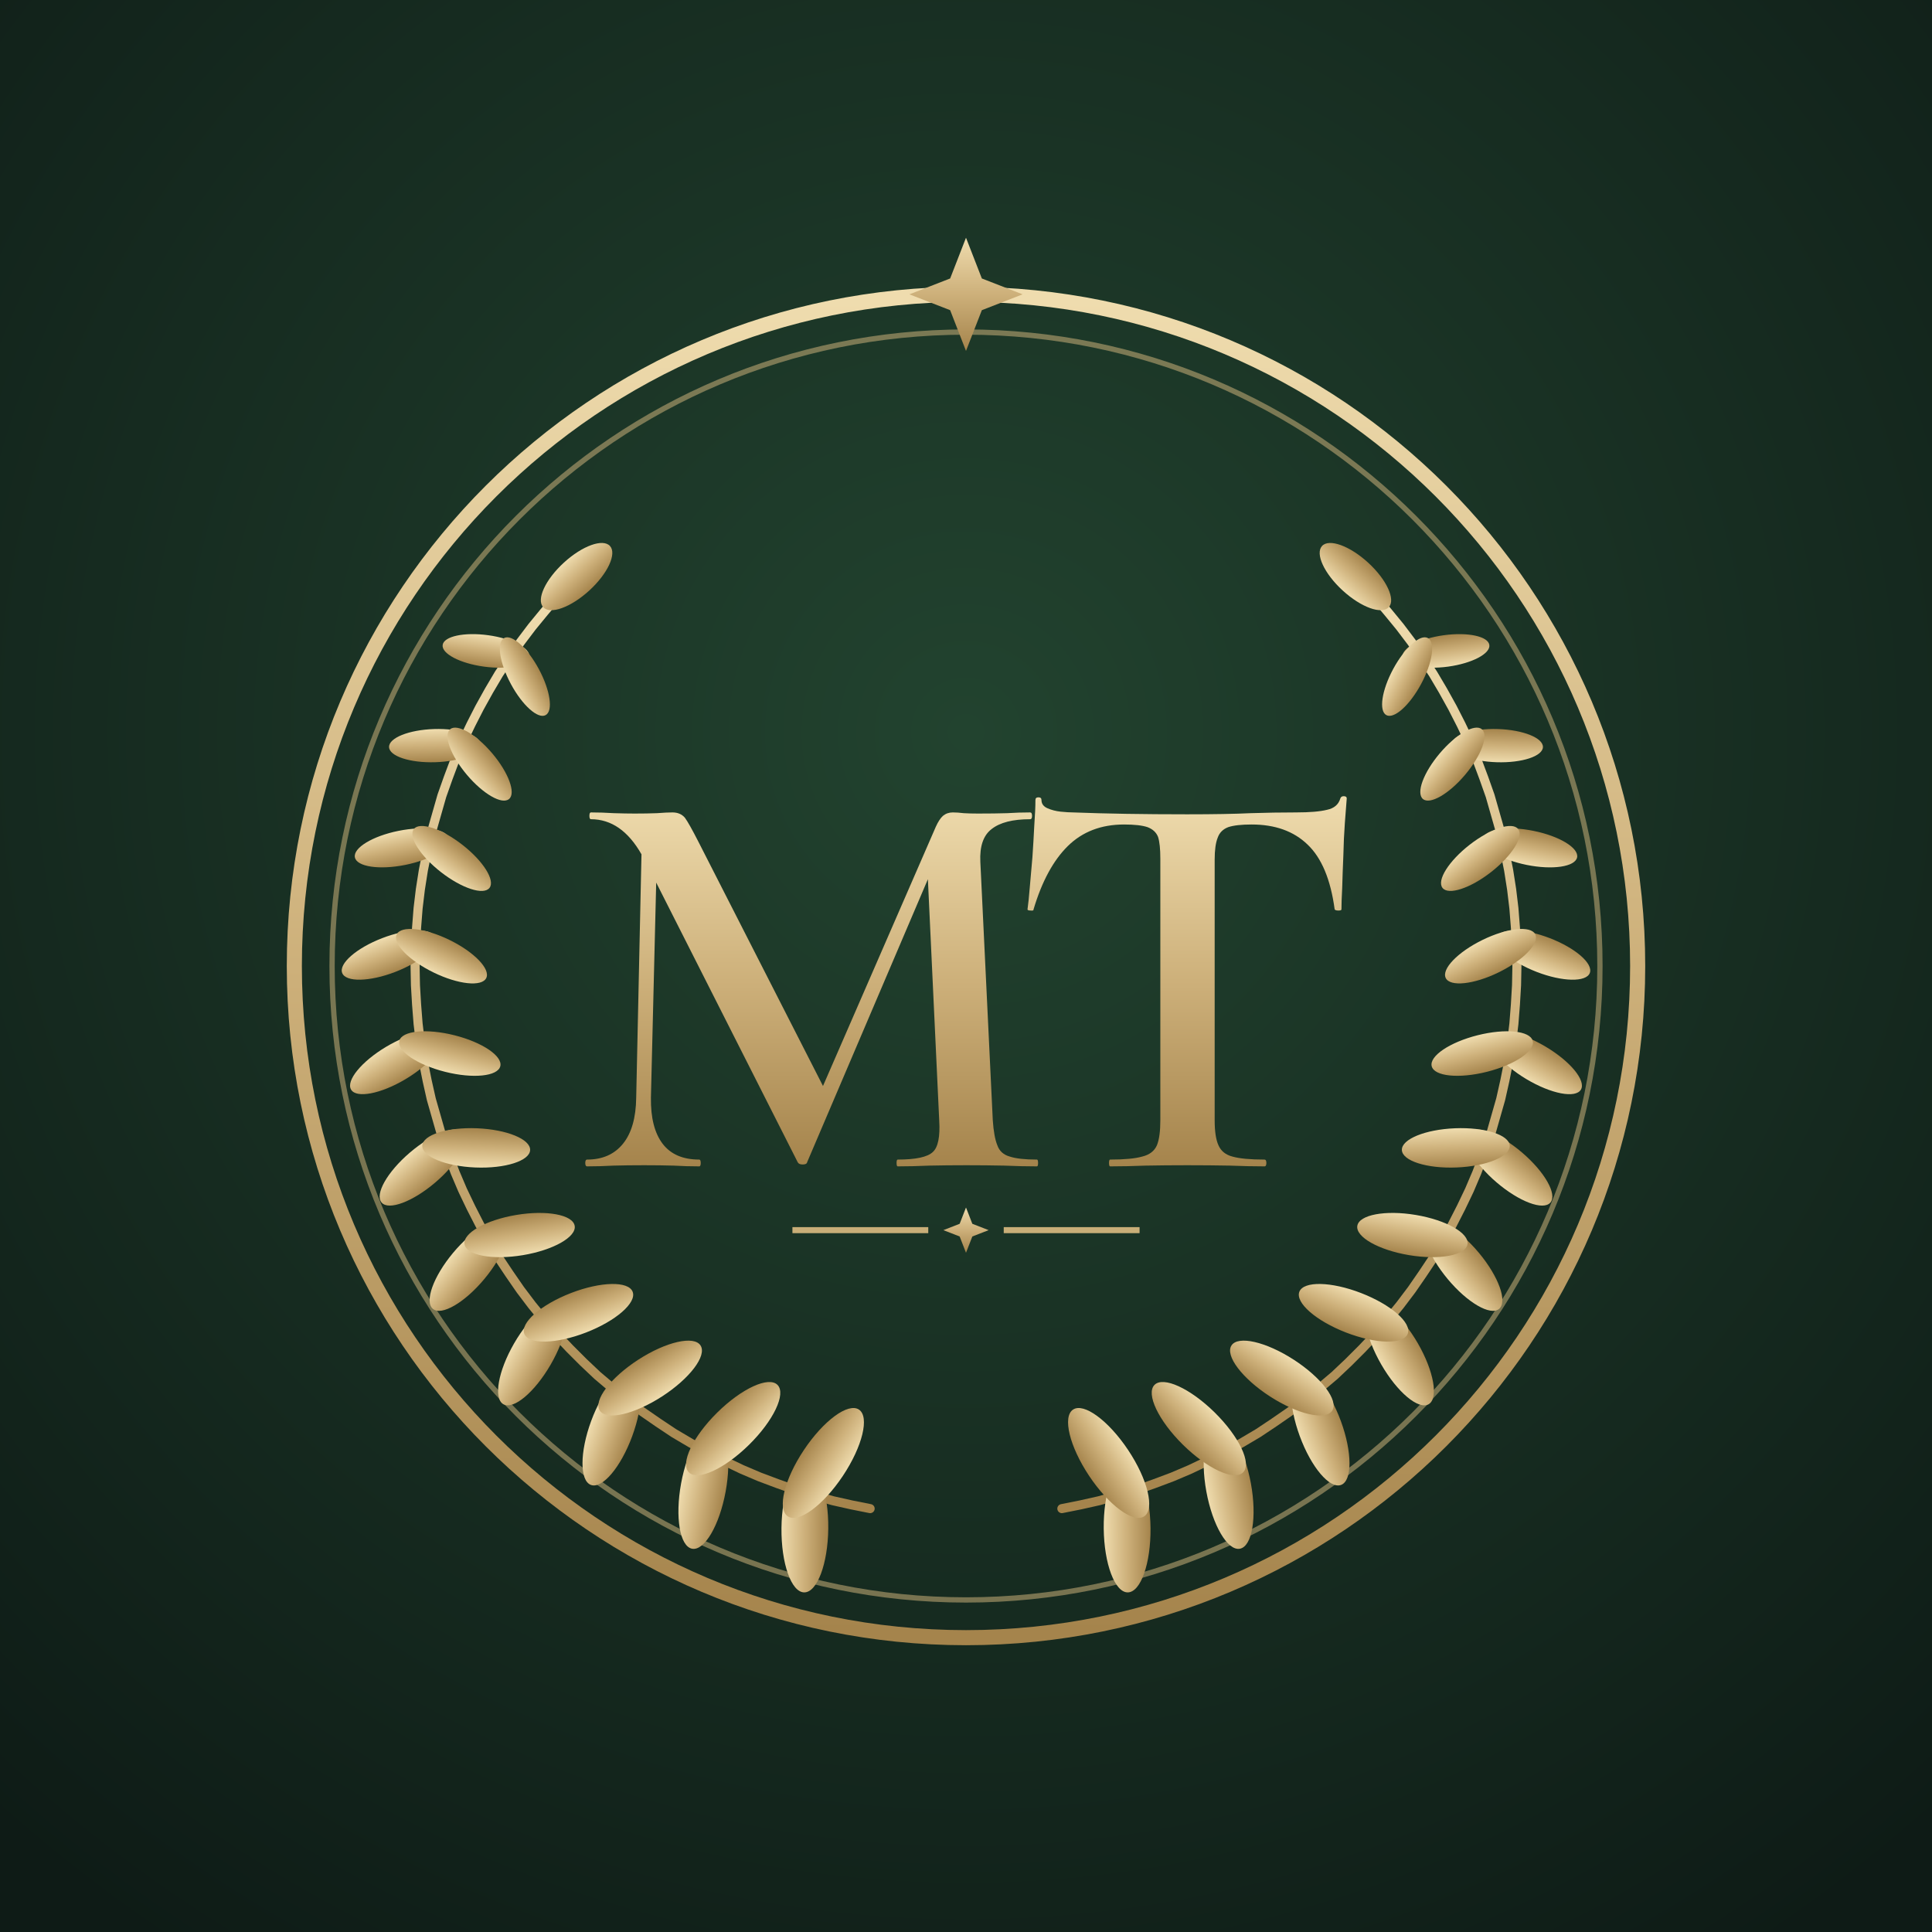
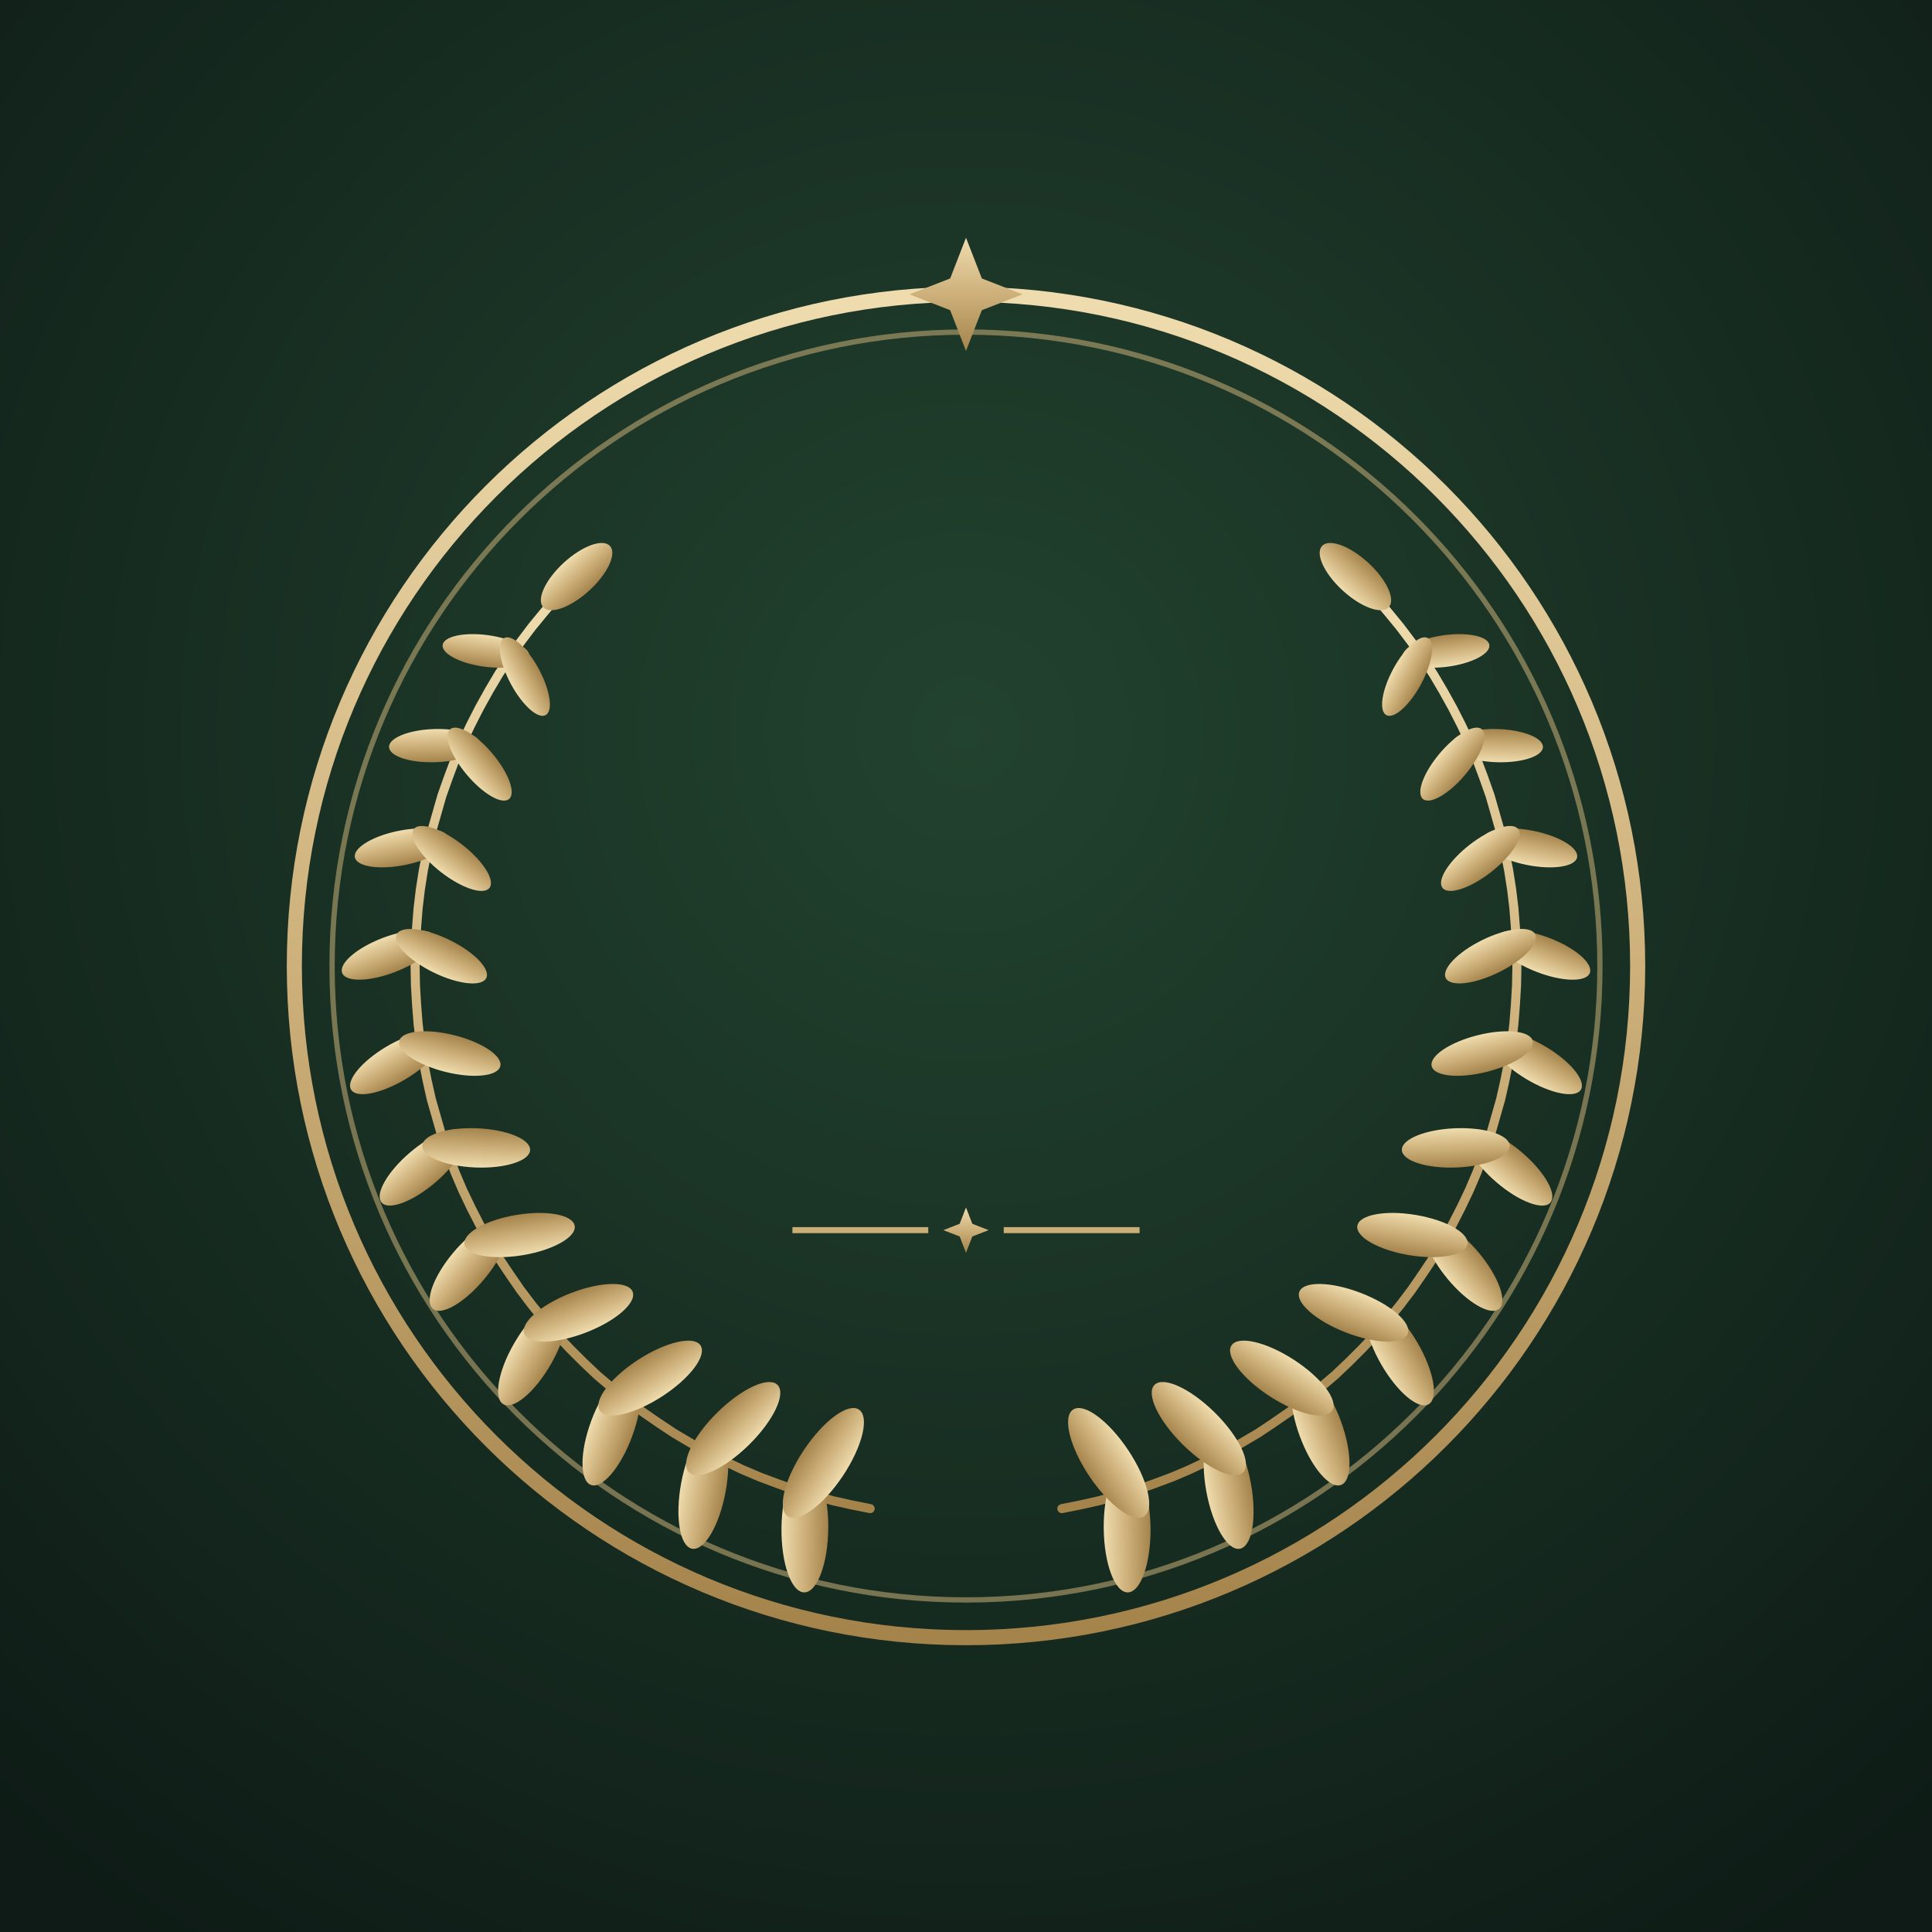
<svg xmlns="http://www.w3.org/2000/svg" viewBox="0 0 512 512" width="512" height="512">
  <defs>
    <linearGradient id="brass" x1="0" y1="0" x2="0" y2="1" gradientUnits="objectBoundingBox">
      <stop offset="0" stop-color="#efdcae" />
      <stop offset="0.5" stop-color="#cdb07a" />
      <stop offset="1" stop-color="#a5844c" />
    </linearGradient>
    <radialGradient id="bg" cx="0.5" cy="0.38" r="0.75">
      <stop offset="0" stop-color="#22432f" />
      <stop offset="1" stop-color="#0e1b16" />
    </radialGradient>
  </defs>
  <rect width="512" height="512" fill="url(#bg)" />
  <circle cx="256" cy="256" r="178" fill="none" stroke="url(#brass)" stroke-width="4" />
  <circle cx="256" cy="256" r="168" fill="none" stroke="#c9ae78" stroke-opacity="0.55" stroke-width="1.4" />
  <polyline points="281.4,399.8 286.4,398.8 291.3,397.7 296.2,396.3 301.1,394.9 305.9,393.2 310.7,391.4 315.4,389.4 320.0,387.2 324.5,384.9 329.0,382.4 333.4,379.8 337.6,377.0 341.8,374.1 345.9,371.0 349.8,367.8 353.7,364.5 357.4,361.0 361.0,357.4 364.5,353.7 367.8,349.8 371.0,345.9 374.1,341.8 377.0,337.6 379.8,333.4 382.4,329.0 384.9,324.5 387.2,320.0 389.4,315.4 391.4,310.7 393.2,305.9 394.9,301.1 396.3,296.2 397.7,291.3 398.8,286.4 399.8,281.4 400.6,276.3 401.2,271.3 401.6,266.2 401.9,261.1 402.0,256.0 401.9,250.9 401.6,245.8 401.2,240.7 400.6,235.7 399.8,230.6 398.8,225.6 397.7,220.7 396.3,215.8 394.9,210.9 393.2,206.1 391.4,201.3 389.4,196.6 387.2,192.0 384.9,187.5 382.4,183.0 379.8,178.6 377.0,174.4 374.1,170.2 371.0,166.1 367.8,162.2 364.5,158.3" fill="none" stroke="url(#brass)" stroke-width="2.4" stroke-linecap="round" stroke-linejoin="round" />
  <ellipse cx="298.7" cy="405.0" rx="17.0" ry="6.2" transform="rotate(-90.6 298.7 405.0)" fill="url(#brass)" />
  <ellipse cx="293.8" cy="387.7" rx="17.0" ry="6.2" transform="rotate(56.3 293.8 387.7)" fill="url(#brass)" />
  <ellipse cx="325.6" cy="394.2" rx="16.5" ry="6.0" transform="rotate(-100.4 325.6 394.2)" fill="url(#brass)" />
  <ellipse cx="317.7" cy="378.6" rx="16.5" ry="6.0" transform="rotate(44.6 317.7 378.6)" fill="url(#brass)" />
  <ellipse cx="349.9" cy="378.6" rx="15.9" ry="5.8" transform="rotate(-110.2 349.9 378.6)" fill="url(#brass)" />
  <ellipse cx="339.7" cy="365.2" rx="15.9" ry="5.8" transform="rotate(32.9 339.7 365.2)" fill="url(#brass)" />
  <ellipse cx="370.9" cy="358.8" rx="15.4" ry="5.6" transform="rotate(-120.0 370.9 358.8)" fill="url(#brass)" />
  <ellipse cx="358.7" cy="347.9" rx="15.4" ry="5.6" transform="rotate(21.2 358.7 347.9)" fill="url(#brass)" />
  <ellipse cx="387.8" cy="335.5" rx="14.8" ry="5.4" transform="rotate(-129.8 387.8 335.5)" fill="url(#brass)" />
  <ellipse cx="374.3" cy="327.3" rx="14.8" ry="5.4" transform="rotate(9.5 374.3 327.3)" fill="url(#brass)" />
  <ellipse cx="400.0" cy="309.4" rx="14.3" ry="5.2" transform="rotate(-139.5 400.0 309.4)" fill="url(#brass)" />
  <ellipse cx="385.8" cy="304.2" rx="14.3" ry="5.2" transform="rotate(-2.3 385.8 304.2)" fill="url(#brass)" />
  <ellipse cx="407.1" cy="281.7" rx="13.8" ry="5.0" transform="rotate(-149.2 407.1 281.7)" fill="url(#brass)" />
  <ellipse cx="392.8" cy="279.2" rx="13.8" ry="5.0" transform="rotate(-14.1 392.8 279.2)" fill="url(#brass)" />
  <ellipse cx="409.0" cy="253.1" rx="13.2" ry="4.8" transform="rotate(-158.9 409.0 253.1)" fill="url(#brass)" />
  <ellipse cx="395.0" cy="253.4" rx="13.2" ry="4.8" transform="rotate(-26.0 395.0 253.4)" fill="url(#brass)" />
  <ellipse cx="405.5" cy="224.7" rx="12.7" ry="4.6" transform="rotate(-168.6 405.5 224.7)" fill="url(#brass)" />
  <ellipse cx="392.3" cy="227.5" rx="12.7" ry="4.6" transform="rotate(-37.9 392.3 227.5)" fill="url(#brass)" />
  <ellipse cx="396.8" cy="197.6" rx="12.1" ry="4.4" transform="rotate(-178.2 396.8 197.6)" fill="url(#brass)" />
  <ellipse cx="384.9" cy="202.5" rx="12.1" ry="4.4" transform="rotate(-49.8 384.9 202.5)" fill="url(#brass)" />
  <ellipse cx="383.2" cy="172.5" rx="11.6" ry="4.2" transform="rotate(-187.8 383.2 172.5)" fill="url(#brass)" />
  <ellipse cx="372.9" cy="179.3" rx="11.6" ry="4.2" transform="rotate(-61.7 372.9 179.3)" fill="url(#brass)" />
  <ellipse cx="359.2" cy="152.8" rx="12" ry="5" transform="rotate(-137.5 359.2 152.8)" fill="url(#brass)" />
  <polyline points="230.6,399.8 225.6,398.8 220.7,397.7 215.8,396.3 210.9,394.9 206.1,393.2 201.3,391.4 196.6,389.4 192.0,387.2 187.5,384.9 183.0,382.4 178.6,379.8 174.4,377.0 170.2,374.1 166.1,371.0 162.2,367.8 158.3,364.5 154.6,361.0 151.0,357.4 147.5,353.7 144.2,349.8 141.0,345.9 137.9,341.8 135.0,337.6 132.2,333.4 129.6,329.0 127.1,324.5 124.8,320.0 122.6,315.4 120.6,310.7 118.8,305.9 117.1,301.1 115.7,296.2 114.3,291.3 113.2,286.4 112.2,281.4 111.4,276.3 110.8,271.3 110.4,266.2 110.1,261.1 110.0,256.0 110.1,250.9 110.4,245.8 110.8,240.7 111.4,235.7 112.2,230.6 113.2,225.6 114.3,220.7 115.7,215.8 117.1,210.9 118.8,206.1 120.6,201.3 122.6,196.6 124.8,192.0 127.1,187.5 129.6,183.0 132.2,178.6 135.0,174.4 137.9,170.2 141.0,166.1 144.2,162.2 147.5,158.3" fill="none" stroke="url(#brass)" stroke-width="2.4" stroke-linecap="round" stroke-linejoin="round" />
  <ellipse cx="213.3" cy="405.0" rx="17.0" ry="6.2" transform="rotate(-89.4 213.3 405.0)" fill="url(#brass)" />
  <ellipse cx="218.2" cy="387.7" rx="17.0" ry="6.2" transform="rotate(123.7 218.2 387.7)" fill="url(#brass)" />
  <ellipse cx="186.4" cy="394.2" rx="16.5" ry="6.0" transform="rotate(-79.6 186.4 394.2)" fill="url(#brass)" />
  <ellipse cx="194.3" cy="378.6" rx="16.5" ry="6.0" transform="rotate(135.4 194.3 378.6)" fill="url(#brass)" />
  <ellipse cx="162.1" cy="378.6" rx="15.9" ry="5.8" transform="rotate(-69.8 162.1 378.6)" fill="url(#brass)" />
  <ellipse cx="172.3" cy="365.2" rx="15.9" ry="5.8" transform="rotate(147.1 172.3 365.2)" fill="url(#brass)" />
  <ellipse cx="141.1" cy="358.8" rx="15.4" ry="5.6" transform="rotate(-60.0 141.1 358.8)" fill="url(#brass)" />
  <ellipse cx="153.3" cy="347.9" rx="15.4" ry="5.6" transform="rotate(-201.2 153.3 347.9)" fill="url(#brass)" />
  <ellipse cx="124.2" cy="335.5" rx="14.8" ry="5.4" transform="rotate(-50.2 124.2 335.5)" fill="url(#brass)" />
  <ellipse cx="137.7" cy="327.3" rx="14.8" ry="5.4" transform="rotate(-189.5 137.7 327.3)" fill="url(#brass)" />
  <ellipse cx="112.0" cy="309.4" rx="14.3" ry="5.2" transform="rotate(-40.5 112.0 309.4)" fill="url(#brass)" />
  <ellipse cx="126.2" cy="304.2" rx="14.3" ry="5.2" transform="rotate(-177.7 126.2 304.2)" fill="url(#brass)" />
  <ellipse cx="104.9" cy="281.7" rx="13.8" ry="5.0" transform="rotate(-30.8 104.9 281.7)" fill="url(#brass)" />
  <ellipse cx="119.2" cy="279.2" rx="13.8" ry="5.0" transform="rotate(-165.9 119.2 279.2)" fill="url(#brass)" />
  <ellipse cx="103.0" cy="253.1" rx="13.2" ry="4.8" transform="rotate(-21.1 103.0 253.1)" fill="url(#brass)" />
  <ellipse cx="117.0" cy="253.4" rx="13.2" ry="4.8" transform="rotate(-154.0 117.0 253.4)" fill="url(#brass)" />
  <ellipse cx="106.5" cy="224.7" rx="12.7" ry="4.6" transform="rotate(-11.4 106.5 224.7)" fill="url(#brass)" />
  <ellipse cx="119.7" cy="227.5" rx="12.7" ry="4.6" transform="rotate(-142.1 119.7 227.5)" fill="url(#brass)" />
  <ellipse cx="115.2" cy="197.6" rx="12.1" ry="4.4" transform="rotate(-1.8 115.2 197.6)" fill="url(#brass)" />
  <ellipse cx="127.1" cy="202.5" rx="12.1" ry="4.4" transform="rotate(-130.2 127.1 202.5)" fill="url(#brass)" />
  <ellipse cx="128.8" cy="172.5" rx="11.6" ry="4.2" transform="rotate(7.8 128.8 172.5)" fill="url(#brass)" />
  <ellipse cx="139.1" cy="179.3" rx="11.6" ry="4.2" transform="rotate(-118.3 139.1 179.3)" fill="url(#brass)" />
  <ellipse cx="152.8" cy="152.8" rx="12" ry="5" transform="rotate(-42.5 152.8 152.8)" fill="url(#brass)" />
  <path d="M256,63 L260.2,73.8 L271,78 L260.2,82.2 L256,93 L251.8,82.2 L241,78 L251.8,73.8 Z" fill="url(#brass)" />
-   <path d="M168.6 290.9L170 226.4Q164.7 217.1 156.6 217.1Q156.2 217.1 156.2 216.2Q156.2 215.3 156.6 215.3Q159.5 215.3 162.7 215.5Q165.9 215.6 168.2 215.6Q171.5 215.6 174.1 215.5Q176.7 215.3 178.2 215.3Q180.3 215.3 181.5 216.7Q182.6 218.2 185.1 223.1L218.1 287.8L248 219.1Q248.9 217.1 249.9 216.2Q251 215.3 252.5 215.3Q253.8 215.3 255.4 215.5Q257 215.6 259.2 215.6Q263.7 215.6 266.9 215.5Q270 215.3 273 215.3Q273.5 215.3 273.5 216.2Q273.5 217.1 273 217.1Q266.1 217.1 262.8 219.7Q259.5 222.2 259.8 228.4L263.1 296.9Q263.4 301.3 264.3 303.5Q265.1 305.8 267.6 306.5Q270 307.3 274.8 307.3Q275.1 307.3 275.1 308.2Q275.1 309.1 274.8 309.1Q270.9 309.1 266.1 308.9Q261.3 308.8 256.1 308.8Q250.8 308.8 246.3 308.9Q241.7 309.1 237.9 309.1Q237.6 309.1 237.6 308.2Q237.6 307.3 237.9 307.3Q245.1 307.3 247.2 305.3Q249.3 303.4 248.9 296.9L245.9 233L213.9 308Q213.8 308.6 212.7 308.6Q211.7 308.6 211.4 308L173.9 233.9L172.5 290.9Q172.4 298.9 175.6 303.1Q178.8 307.3 185.3 307.3Q185.7 307.3 185.7 308.2Q185.7 309.1 185.3 309.1Q182 309.1 178.5 308.9Q175.1 308.8 170.7 308.8Q166.2 308.8 162.6 308.9Q158.9 309.1 155.6 309.1Q155.1 309.1 155.1 308.2Q155.1 307.3 155.6 307.3Q161.7 307.3 165.1 303.1Q168.5 298.9 168.6 290.9M297.9 218.5Q288.8 218.5 283 224.2Q277.2 229.9 273.9 241Q273.9 241.1 273.9 241.1Q273.8 241.4 273.2 241.3Q272.3 241.3 272.3 241Q272.6 238.9 272.9 235.2Q273.2 231.5 273.6 227.2Q273.9 222.8 274.1 218.7Q274.4 214.6 274.4 212Q274.4 211.3 275.2 211.3Q276 211.3 276 212Q276 213.5 277.6 214.2Q279.2 214.9 281.1 215.1Q283.1 215.3 284.4 215.3Q297.3 215.8 314.6 215.8Q325.2 215.8 331.4 215.5Q337.7 215.3 343.5 215.3Q348.9 215.3 351.7 214.6Q354.5 214 355.2 211.6Q355.4 211 356.1 211Q356.9 211 356.9 211.6Q356.7 214 356.4 218.1Q356.1 222.2 356 226.8Q355.8 231.4 355.7 235.2Q355.5 239 355.5 241Q355.5 241.3 354.7 241.3Q353.9 241.3 353.7 241Q352.1 229.1 346.5 223.8Q341 218.5 331.7 218.5Q327.6 218.5 325.5 219.2Q323.4 220 322.7 222Q321.9 224 321.9 227.8L321.9 296.9Q321.9 301.3 322.9 303.5Q323.9 305.8 326.6 306.5Q329.4 307.3 335.1 307.3Q335.6 307.3 335.6 308.2Q335.6 309.1 335.1 309.1Q331.1 309.1 325.9 308.9Q320.7 308.8 314.6 308.8Q308.7 308.8 303.6 308.9Q298.5 309.1 294.2 309.1Q293.9 309.1 293.9 308.2Q293.9 307.3 294.2 307.3Q299.9 307.3 302.7 306.5Q305.6 305.8 306.6 303.5Q307.5 301.3 307.5 296.9L307.5 227.5Q307.5 223.7 306.9 221.8Q306.2 220 304.1 219.2Q302 218.5 297.9 218.5" fill="url(#brass)" />
  <path d="M210,326 H246 M266,326 H302" stroke="#c9ae78" stroke-width="1.6" />
  <path d="M256,320 L257.68,324.32 L262,326 L257.68,327.68 L256,332 L254.32,327.68 L250,326 L254.32,324.32 Z" fill="url(#brass)" />
</svg>
